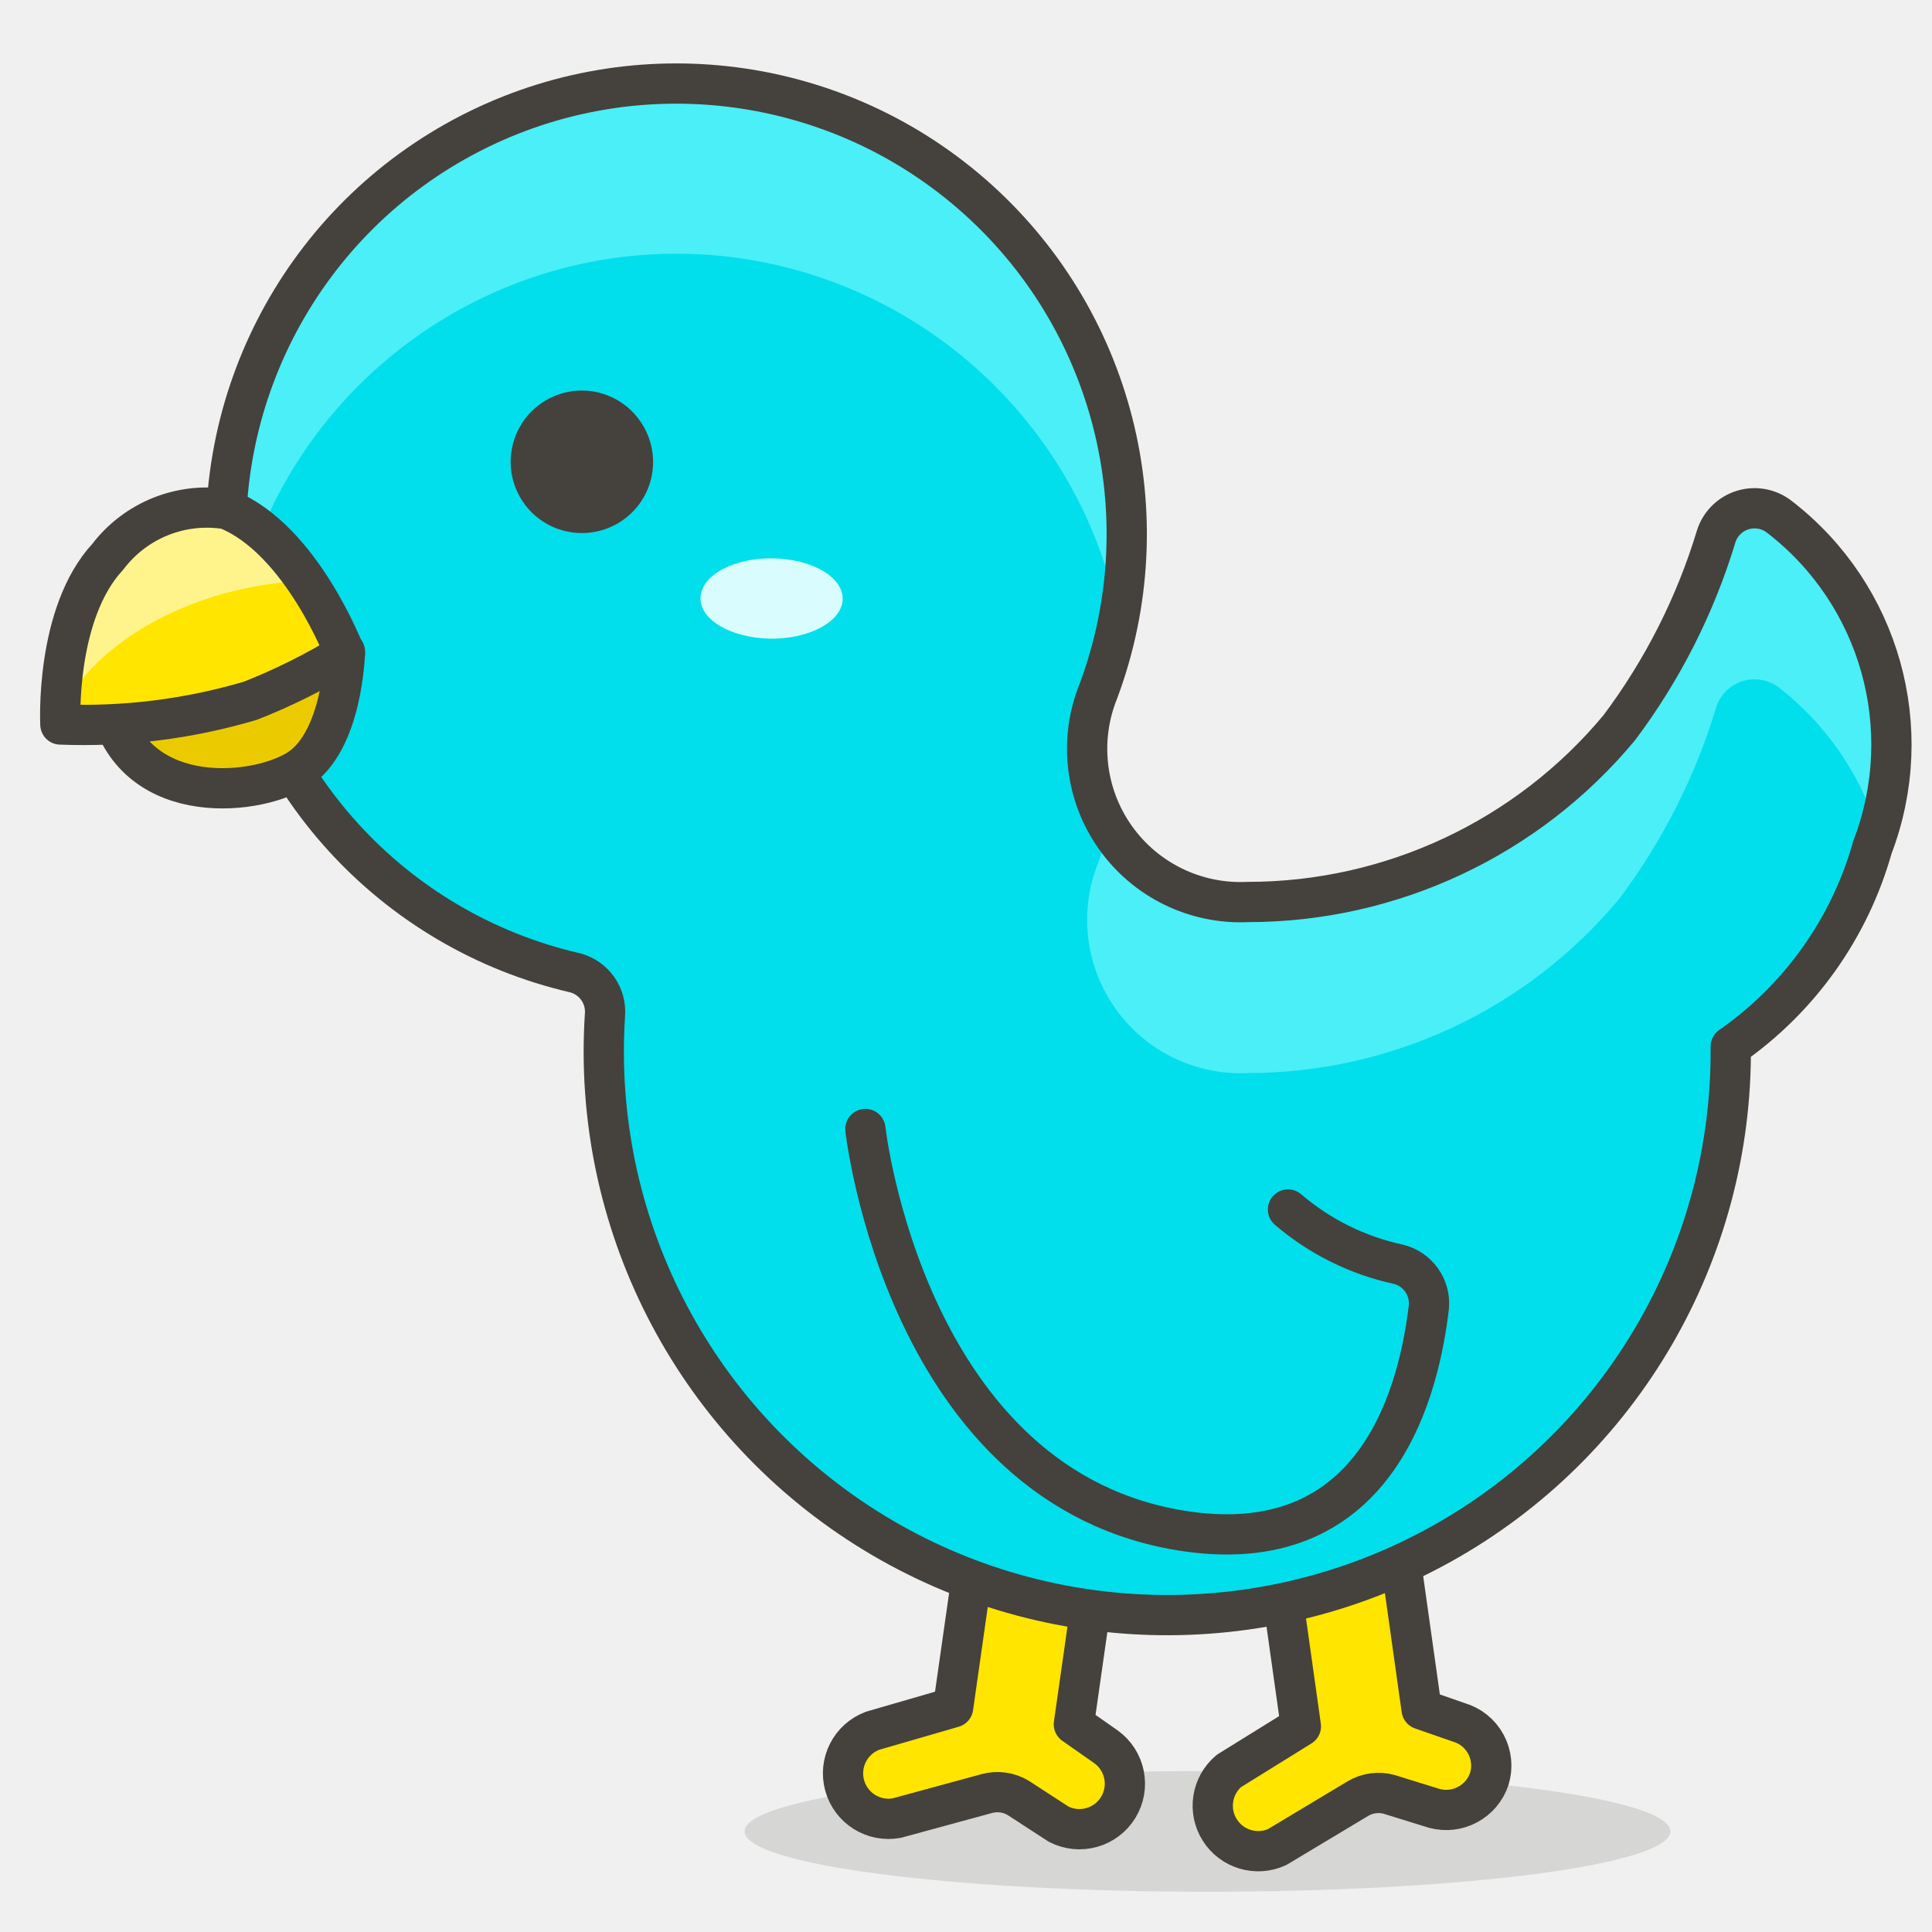
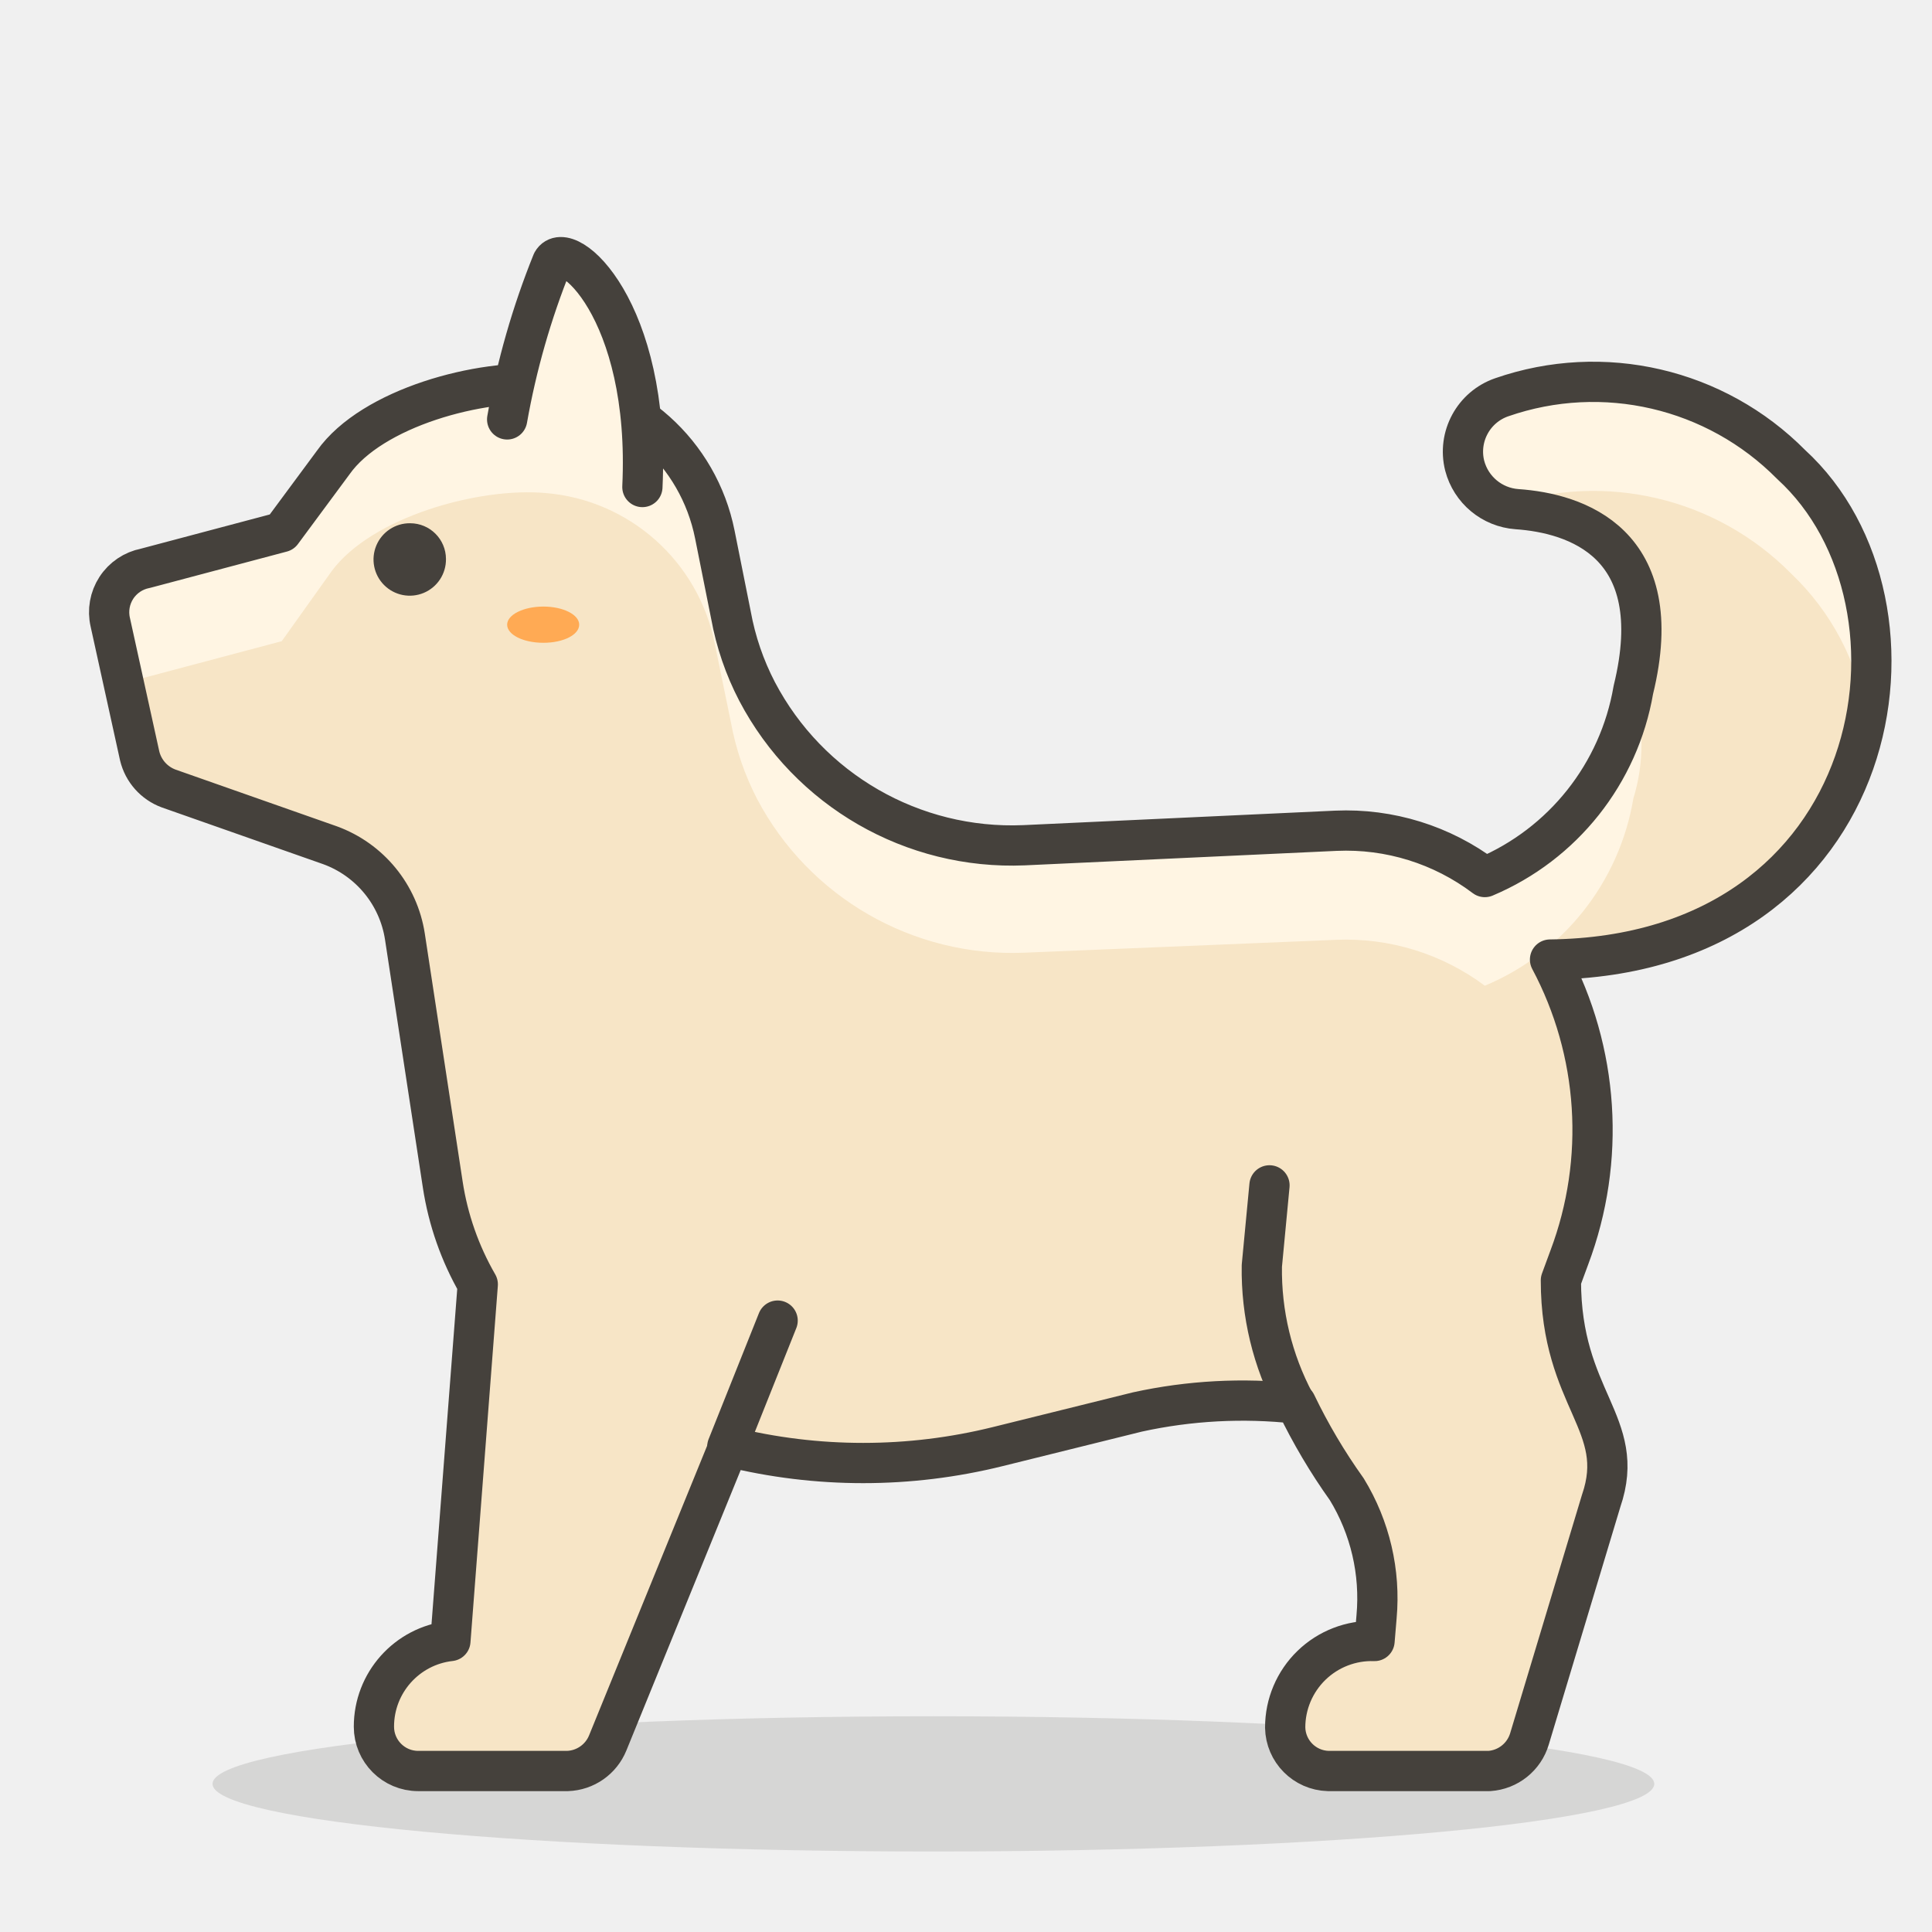
<svg xmlns="http://www.w3.org/2000/svg" width="48" height="48" viewBox="0 0 48 48">
-   <path fill="#45413c" d="M18.5 45.5a11.5 1.5 0 1 0 23 0a11.5 1.5 0 1 0-23 0" opacity="0.15" />
-   <path fill="#ffe500" stroke="#45413c" stroke-linecap="round" stroke-linejoin="round" d="m21.68 43l2-.58l.8-5.61l3 .42l-.8 5.61l.8.56a1.13 1.13 0 0 1-1.18 1.92l-1-.65a1 1 0 0 0-.78-.11l-2.24.61a1.13 1.13 0 0 1-.6-2.17m8.85 1l1.79-1.11l-.79-5.61l3-.42l.79 5.61l.92.32A1.12 1.12 0 0 1 37 44.2a1.13 1.13 0 0 1-1.36.73l-1.13-.35a1 1 0 0 0-.78.11l-2 1.2a1.13 1.13 0 0 1-1.2-1.89" stroke-width="1" />
-   <path fill="#00dfeb" d="M44.22 12.85a1 1 0 0 0-1.58.47a15.3 15.3 0 0 1-2.41 4.76A12 12 0 0 1 31 22.41a3.81 3.81 0 0 1-3.71-5.24a11.19 11.19 0 1 0-13 7a1 1 0 0 1 .74 1.05A14 14 0 1 0 43 26a9 9 0 0 0 3.52-4.95a7.14 7.14 0 0 0-2.3-8.2" />
-   <path fill="#4aeff7" d="M27.29 21.42A3.81 3.81 0 0 0 31 26.66a12 12 0 0 0 9.23-4.33a15.3 15.3 0 0 0 2.41-4.76a1 1 0 0 1 1.58-.47a7.2 7.2 0 0 1 2.41 3.46a7.06 7.06 0 0 0-2.41-7.71a1 1 0 0 0-1.58.47a15.3 15.3 0 0 1-2.41 4.76A12 12 0 0 1 31 22.41a3.68 3.68 0 0 1-3.44-1.85c-.09.29-.17.58-.27.86M18.11 6.38a11.23 11.23 0 0 1 9.68 8.94a11.18 11.18 0 1 0-22.16-2.08a11 11 0 0 0 .21 2.14a11.17 11.17 0 0 1 12.27-9" />
-   <path fill="none" stroke="#45413c" stroke-linecap="round" stroke-linejoin="round" d="M44.22 12.85a1 1 0 0 0-1.58.47a15.3 15.3 0 0 1-2.41 4.76A12 12 0 0 1 31 22.41a3.81 3.81 0 0 1-3.71-5.24a11.19 11.19 0 1 0-13 7a1 1 0 0 1 .74 1.05A14 14 0 1 0 43 26a9 9 0 0 0 3.52-4.95a7.14 7.14 0 0 0-2.3-8.2" stroke-width="1" />
-   <path fill="#ebcb00" stroke="#45413c" stroke-linecap="round" stroke-linejoin="round" d="M8.57 16.19s-.05 2.25-1.18 2.94s-4.22.93-4.71-1.77S7.15 14 8.57 16.19" stroke-width="1" />
-   <path fill="#ffe500" d="M5.63 12.65a3.09 3.09 0 0 0-2.95 1.18C1.36 15.25 1.5 18 1.5 18a14.6 14.6 0 0 0 4.72-.59a15 15 0 0 0 2.35-1.17s-1.08-2.85-2.94-3.59" />
-   <path fill="#fff48c" d="M7.61 14.42a4.7 4.7 0 0 0-2-1.77a3.09 3.09 0 0 0-2.95 1.18a6.22 6.22 0 0 0-1.18 3.9c.9-1.82 3.28-3.16 6.13-3.31" />
-   <path fill="none" stroke="#45413c" stroke-linecap="round" stroke-linejoin="round" d="M5.63 12.65a3.09 3.09 0 0 0-2.95 1.18C1.36 15.25 1.5 18 1.5 18a14.6 14.6 0 0 0 4.72-.59a15 15 0 0 0 2.35-1.17s-1.08-2.85-2.94-3.59m15.87 15.4s1 9 8 10c4.81.68 5.77-3.63 6-5.58a1 1 0 0 0-.76-1.06A6.24 6.24 0 0 1 32 30.05" stroke-width="1" />
-   <path fill="#45413c" d="M16.18 11.88a1.77 1.77 0 1 1-1.32-2.13a1.78 1.78 0 0 1 1.32 2.13" />
-   <path fill="#d9fdff" d="M20.89 15.1c-.22.53-1.17.87-2.12.74s-1.54-.66-1.32-1.2s1.17-.87 2.12-.74s1.54.66 1.32 1.2" />
+   <path fill="#45413c" d="M5.28 44.32a17.91 1.68 0 1 0 35.82 0a17.91 1.68 0 1 0-35.82 0" opacity="0.15" />
+   <path fill="#f7e5c6" d="M44.5 11.54a6.92 6.92 0 0 0-7.19-1.67a1.43 1.43 0 0 0-.92 1.7a1.45 1.45 0 0 0 1.3 1.08c1.44.1 3.79.82 2.89 4.49a6.18 6.18 0 0 1-3.69 4.65a5.72 5.72 0 0 0-3.7-1.15l-7.75.36a7.15 7.15 0 0 1-6.63-3.82a6.7 6.7 0 0 1-.65-1.9l-.4-2a4.66 4.66 0 0 0-4.16-3.73c-1.66-.15-4.36.58-5.32 1.94L7 13.22l-3.39.9a1.11 1.11 0 0 0-.87 1.34l.73 3.32a1.15 1.15 0 0 0 .72.81L8.2 21a2.88 2.88 0 0 1 1.86 2.27l.94 6.16a7.1 7.1 0 0 0 .87 2.48l-.68 8.86a2.14 2.14 0 0 0-1.9 2.13a1.1 1.1 0 0 0 1.1 1.1h3.71a1.12 1.12 0 0 0 1-.7l3-7.36a13.9 13.9 0 0 0 6.69 0l3.47-.86a12.2 12.2 0 0 1 3.94-.21A14.4 14.4 0 0 0 33.46 37a5.18 5.18 0 0 1 .74 3.17l-.05.6a2.15 2.15 0 0 0-2.22 2.15A1.1 1.1 0 0 0 33 44h4a1.12 1.12 0 0 0 1-.8l1.78-5.91c.66-1.92-1-2.51-1-5.48l.21-.57a9 9 0 0 0-.48-7.4c8.37-.1 9.78-8.84 5.99-12.3" />
+   <path fill="#fff5e3" d="M3.14 17.09a1.14 1.14 0 0 1 .51-.27L7 15.93l1.24-1.74c1-1.35 3.66-2.09 5.32-1.94a4.67 4.67 0 0 1 4.2 3.75l.4 1.95a6.8 6.8 0 0 0 .65 1.9a7.17 7.17 0 0 0 6.63 3.82l7.75-.32a5.77 5.77 0 0 1 3.7 1.14a6.14 6.14 0 0 0 3.69-4.65a4.56 4.56 0 0 0 0-2.69a6.22 6.22 0 0 1-3.69 4.64a5.72 5.72 0 0 0-3.7-1.15l-7.75.36a7.15 7.15 0 0 1-6.63-3.82a6.7 6.7 0 0 1-.65-1.9l-.4-2a4.66 4.66 0 0 0-4.16-3.73c-1.66-.15-4.36.58-5.32 1.94L7 13.22l-3.39.9a1.11 1.11 0 0 0-.87 1.34Zm34.21-4.52a6.9 6.9 0 0 1 7.15 1.68a6.27 6.27 0 0 1 1.87 3.55a6.93 6.93 0 0 0-9.06-7.93a1.43 1.43 0 0 0-.92 1.7a1.4 1.4 0 0 0 .96 1" />
+   <path fill="none" stroke="#45413c" stroke-linecap="round" stroke-linejoin="round" d="M44.5 11.54a6.92 6.92 0 0 0-7.19-1.67a1.43 1.43 0 0 0-.92 1.7a1.45 1.45 0 0 0 1.3 1.08c1.44.1 3.79.82 2.89 4.49a6.18 6.18 0 0 1-3.69 4.65a5.72 5.72 0 0 0-3.7-1.15l-7.75.36a7.15 7.15 0 0 1-6.63-3.82a6.7 6.7 0 0 1-.65-1.9l-.4-2a4.66 4.66 0 0 0-4.16-3.73c-1.66-.15-4.36.58-5.32 1.94L7 13.22l-3.39.9a1.11 1.11 0 0 0-.87 1.34l.73 3.32a1.15 1.15 0 0 0 .72.81L8.2 21a2.88 2.88 0 0 1 1.86 2.27l.94 6.16a7.1 7.1 0 0 0 .87 2.48l-.68 8.86a2.14 2.14 0 0 0-1.9 2.13a1.1 1.1 0 0 0 1.1 1.1h3.71a1.12 1.12 0 0 0 1-.7l3-7.36a13.9 13.9 0 0 0 6.69 0l3.47-.86a12.2 12.2 0 0 1 3.94-.21A14.4 14.4 0 0 0 33.46 37a5.18 5.18 0 0 1 .74 3.17l-.05.6a2.15 2.15 0 0 0-2.22 2.15A1.1 1.1 0 0 0 33 44h4a1.12 1.12 0 0 0 1-.8l1.78-5.91c.66-1.92-1-2.51-1-5.48l.21-.57a9 9 0 0 0-.48-7.4c8.37-.1 9.78-8.84 5.99-12.3" stroke-width="1" />
+   <path fill="#fff" stroke="#45413c" stroke-linecap="round" stroke-linejoin="round" d="m18.07 35.94l1.25-3.13" stroke-width="1" />
+   <path fill="none" stroke="#45413c" stroke-linecap="round" stroke-linejoin="round" d="m31.54 29.45l-.19 2a7 7 0 0 0 .82 3.4" stroke-width="1" />
+   <path fill="#fff5e3" stroke="#45413c" stroke-linecap="round" stroke-linejoin="round" d="M12.6 10.42a19.5 19.5 0 0 1 1.12-3.91c.35-.63 2.45 1.18 2.24 5.59" stroke-width="1" />
+   <path fill="#45413c" d="M11.08 13.89a.9.9 0 1 1-.89-.89a.89.89 0 0 1 .89.89" />
+   <path fill="#ffaa54" d="M12.6 15.52c0 .25.4.45.9.45s.89-.2.89-.45s-.4-.45-.89-.45s-.9.2-.9.45" />
</svg>
